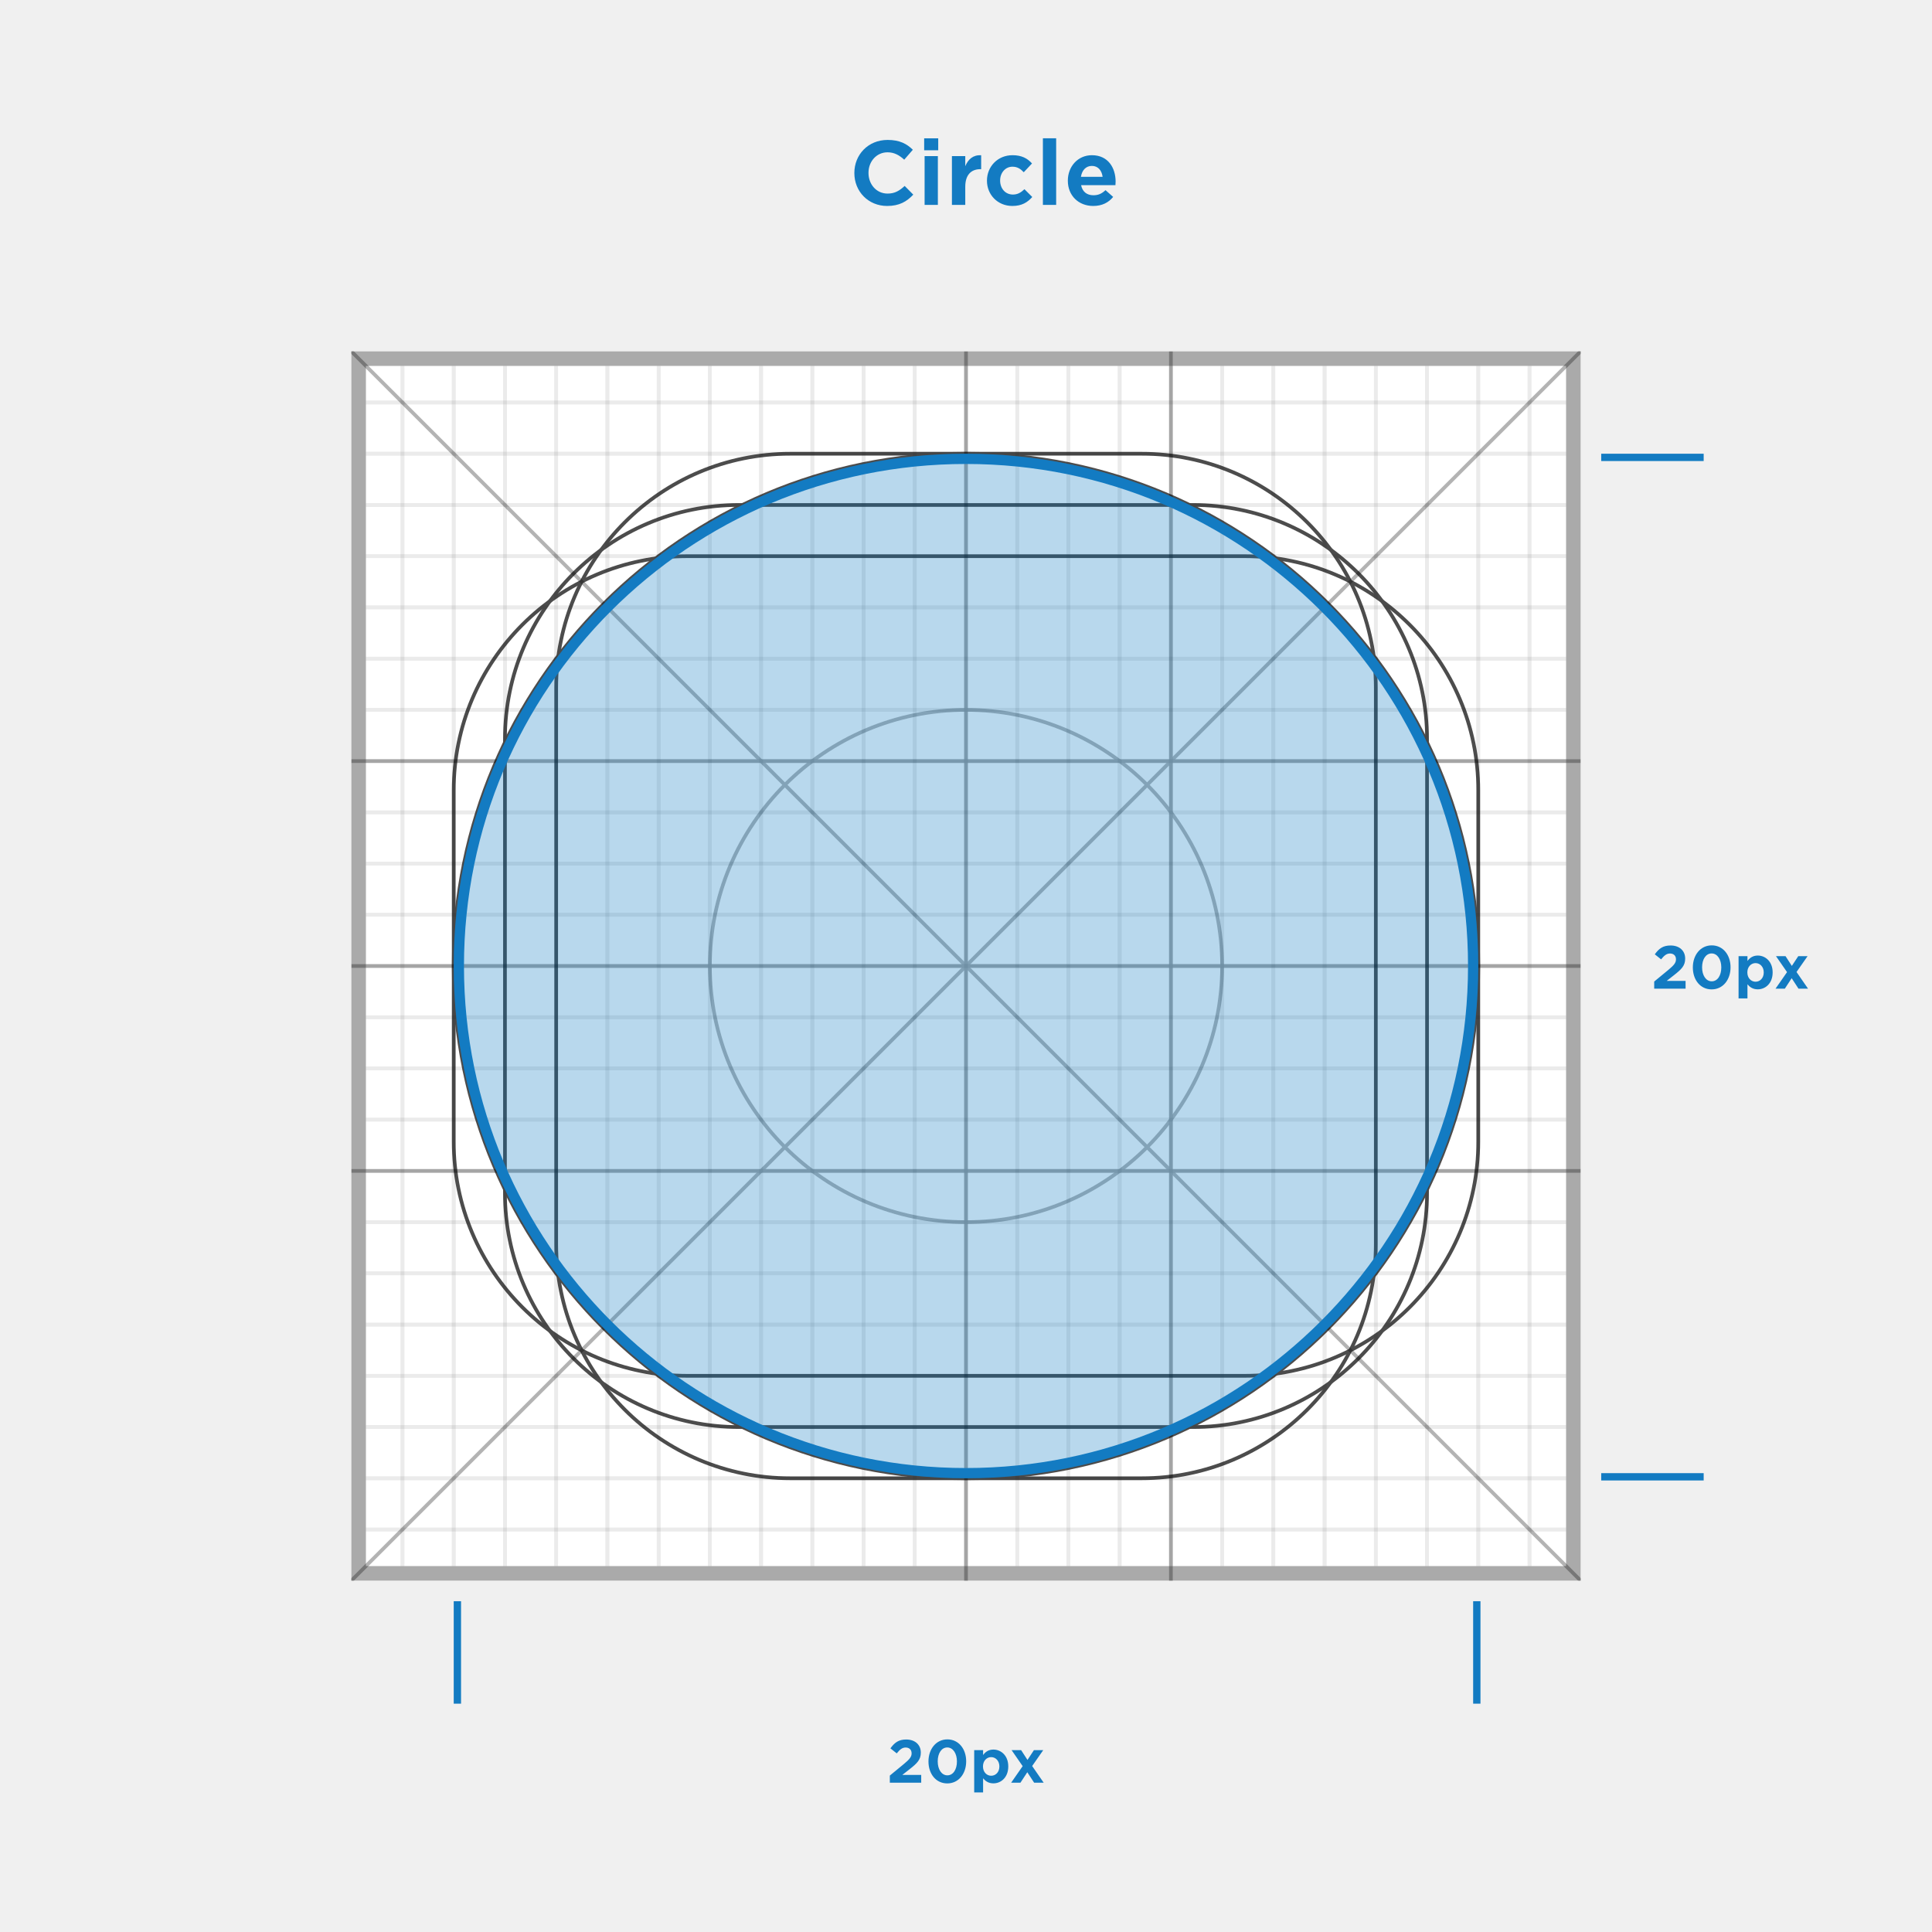
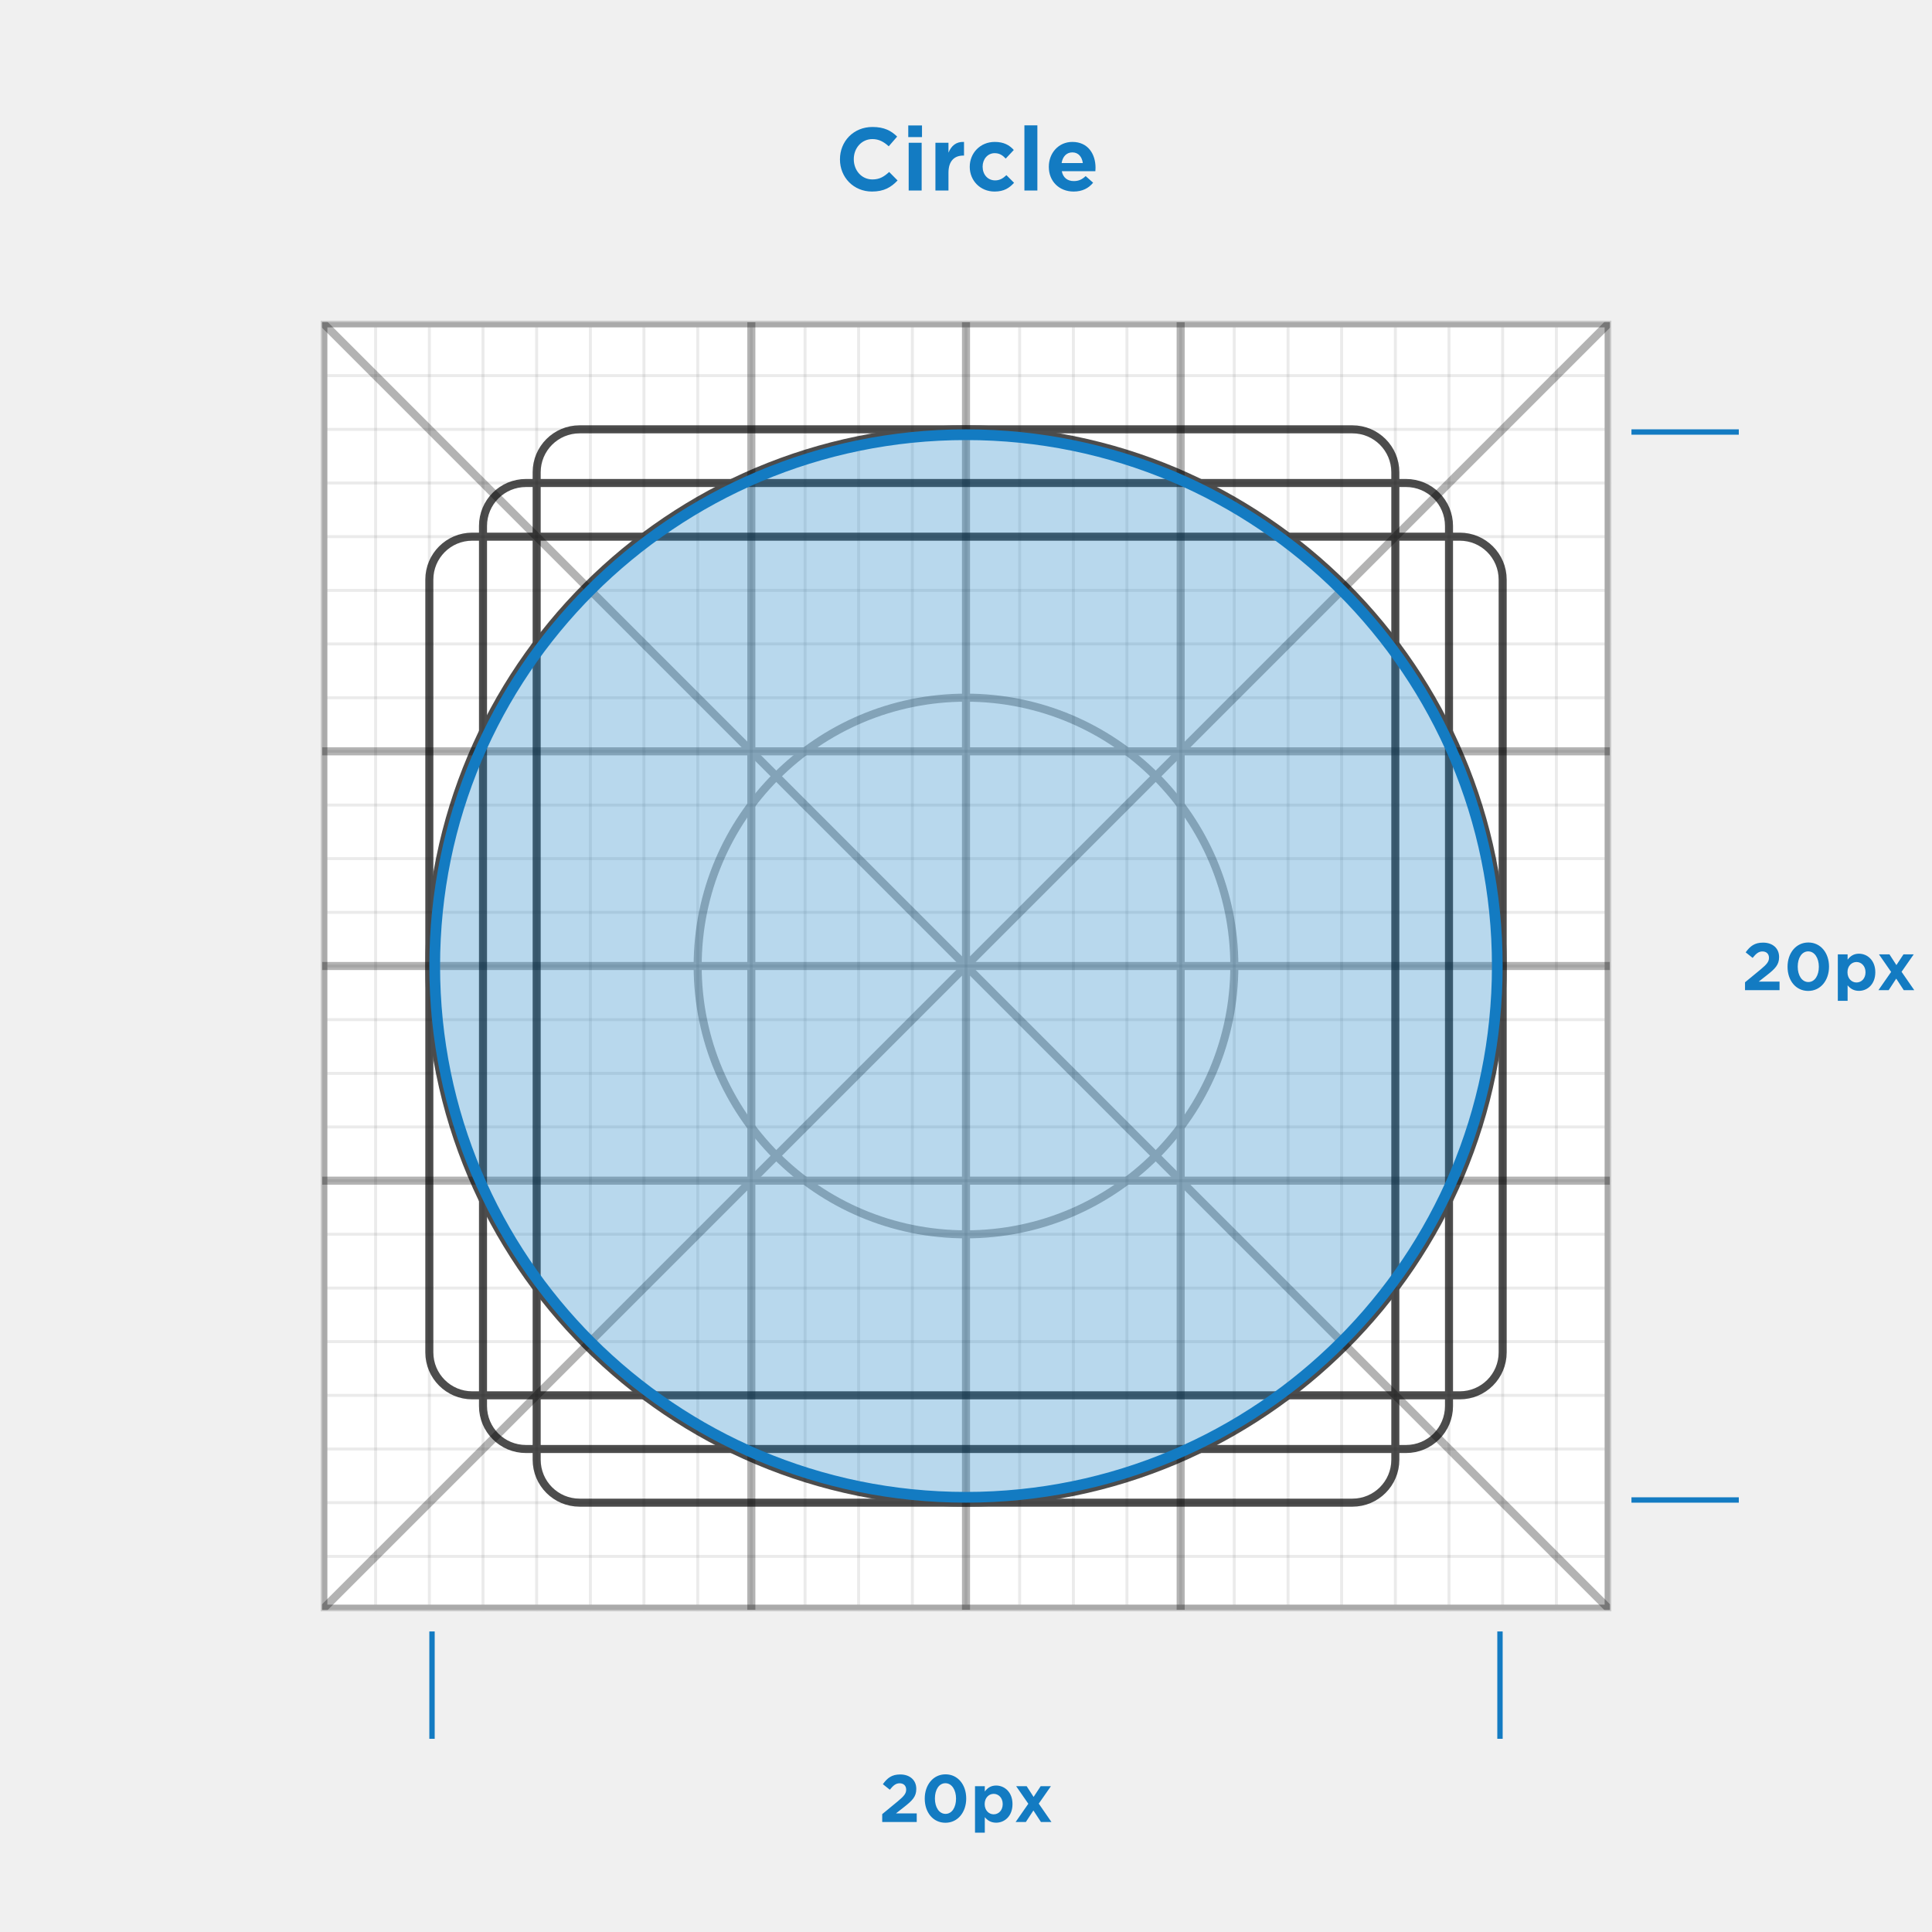
- <svg xmlns="http://www.w3.org/2000/svg" xmlns:xlink="http://www.w3.org/1999/xlink" width="264" height="264" viewBox="0 0 264 264">
-   <defs>
-     <rect id="keyline-shapes-circle-a" width="168" height="168" />
-     <circle id="keyline-shapes-circle-c" cx="84" cy="84" r="70" />
-   </defs>
-   <g fill="none" fill-rule="evenodd" transform="translate(48 18)">
-     <g transform="translate(0 30)">
-       <mask id="keyline-shapes-circle-b" fill="#fff">
-         <use xlink:href="#keyline-shapes-circle-a" />
-       </mask>
-       <g mask="url(#keyline-shapes-circle-b)">
-         <rect width="168" height="169.05" fill="#FFF" />
-         <g stroke="#000" stroke-width=".5" opacity=".4">
-           <g opacity=".2">
-             <rect width="7" height="168" x="161" />
-             <rect width="7" height="168" x="154" />
-             <rect width="7" height="168" x="147" />
-             <rect width="7" height="168" x="140" />
-             <rect width="7" height="168" x="133" />
-             <rect width="7" height="168" x="126" />
-             <rect width="7" height="168" x="119" />
-             <rect width="7" height="168" x="112" />
-             <rect width="7" height="168" x="105" />
-             <rect width="7" height="168" x="98" />
-             <rect width="7" height="168" x="91" />
-             <rect width="7" height="168" x="84" />
-             <rect width="7" height="168" x="77" />
-             <rect width="7" height="168" x="70" />
-             <rect width="7" height="168" x="63" />
-             <rect width="7" height="168" x="56" />
-             <rect width="7" height="168" x="49" />
-             <rect width="7" height="168" x="42" />
-             <rect width="7" height="168" x="35" />
-             <rect width="7" height="168" x="28" />
-             <rect width="7" height="168" x="21" />
-             <rect width="7" height="168" x="14" />
-             <rect width="7" height="168" x="7" />
-             <rect width="7" height="168" />
-           </g>
-           <g opacity=".2" transform="rotate(90 84 84)">
-             <rect width="7" height="168" x="161" />
-             <rect width="7" height="168" x="154" />
-             <rect width="7" height="168" x="147" />
-             <rect width="7" height="168" x="140" />
-             <rect width="7" height="168" x="133" />
-             <rect width="7" height="168" x="126" />
-             <rect width="7" height="168" x="119" />
-             <rect width="7" height="168" x="112" />
-             <rect width="7" height="168" x="105" />
-             <rect width="7" height="168" x="98" />
-             <rect width="7" height="168" x="91" />
-             <rect width="7" height="168" x="84" />
-             <rect width="7" height="168" x="77" />
-             <rect width="7" height="168" x="70" />
-             <rect width="7" height="168" x="63" />
-             <rect width="7" height="168" x="56" />
-             <rect width="7" height="168" x="49" />
-             <rect width="7" height="168" x="42" />
-             <rect width="7" height="168" x="35" />
-             <rect width="7" height="168" x="28" />
-             <rect width="7" height="168" x="21" />
-             <rect width="7" height="168" x="14" />
-             <rect width="7" height="168" x="7" />
-             <rect width="7" height="168" />
-           </g>
-         </g>
-         <rect width="166" height="166" x="1" y="1" stroke="#AAA" stroke-width="2" />
-       </g>
-       <g stroke="#000" mask="url(#keyline-shapes-circle-b)">
-         <g stroke-width=".5" opacity=".3">
-           <path d="M0,0 L168,168" transform="matrix(-1 0 0 1 168 0)" />
-           <path d="M0,0 L168,168" />
-           <circle cx="84" cy="84" r="35" />
-           <path d="M84 0L84 168.438M112 0L112 168.438M0 84L168 84M0 112L168 112M0 56L168 56" />
-         </g>
-         <g stroke-width=".5" opacity=".7" transform="translate(14 14)">
-           <circle cx="70" cy="70" r="70" />
-           <rect width="140" height="112" y="14" rx="32" />
-           <rect width="112" height="140" x="14" rx="32" />
-           <rect width="126" height="126" x="7" y="7" rx="32" transform="rotate(90 70 70)" />
-         </g>
-       </g>
-       <g>
-         <use fill="#137BC2" fill-opacity=".3" xlink:href="#keyline-shapes-circle-c" />
-         <circle cx="84" cy="84" r="69.3" stroke="#137BC2" stroke-width="1.4" />
-       </g>
-       <g fill="#137BC2" transform="translate(14 14)">
-         <rect width="1" height="14" y="156.8" />
-         <path d="M59.592,181.6 L59.592,180.624 L61.544,179.016 C62.28,178.4 62.568,178.072 62.568,177.584 C62.568,177.072 62.224,176.792 61.752,176.792 C61.288,176.792 60.968,177.056 60.536,177.592 L59.672,176.904 C60.24,176.12 60.792,175.696 61.832,175.696 C63.024,175.696 63.824,176.4 63.824,177.48 L63.824,177.496 C63.824,178.456 63.328,178.944 62.296,179.752 L61.296,180.536 L63.88,180.536 L63.88,181.6 L59.592,181.6 Z M67.44,181.696 C65.888,181.696 64.872,180.392 64.872,178.704 L64.872,178.688 C64.872,177.008 65.912,175.68 67.456,175.68 C68.992,175.68 70.024,176.984 70.024,178.672 L70.024,178.688 C70.024,180.368 68.992,181.696 67.44,181.696 Z M67.456,180.592 C68.256,180.592 68.76,179.776 68.76,178.704 L68.76,178.688 C68.76,177.616 68.232,176.784 67.44,176.784 C66.648,176.784 66.136,177.592 66.136,178.672 L66.136,178.688 C66.136,179.768 66.656,180.592 67.456,180.592 Z M73.44,180.648 C74.048,180.648 74.56,180.16 74.56,179.384 L74.56,179.368 C74.56,178.608 74.048,178.104 73.44,178.104 C72.832,178.104 72.32,178.608 72.32,179.368 L72.32,179.384 C72.32,180.144 72.832,180.648 73.44,180.648 Z M71.12,182.928 L71.12,177.152 L72.336,177.152 L72.336,177.816 C72.648,177.392 73.08,177.072 73.744,177.072 C74.784,177.072 75.776,177.888 75.776,179.368 L75.776,179.384 C75.776,180.864 74.8,181.688 73.744,181.688 C73.064,181.688 72.64,181.368 72.336,181 L72.336,182.928 L71.12,182.928 Z M77.536,177.152 L78.4,178.488 L79.28,177.152 L80.552,177.152 L79.04,179.32 L80.616,181.6 L79.312,181.6 L78.376,180.168 L77.44,181.6 L76.168,181.6 L77.744,179.336 L76.232,177.152 L77.536,177.152 Z" />
-         <rect width="1" height="14" x="139.3" y="156.8" />
-         <rect width="14" height="1" x="156.8" y="139.3" />
-         <rect width="14" height="1" x="156.8" />
-         <path d="M164.04,73.1 L164.04,72.124 L165.992,70.516 C166.728,69.9 167.016,69.572 167.016,69.084 C167.016,68.572 166.672,68.292 166.2,68.292 C165.736,68.292 165.416,68.556 164.984,69.092 L164.12,68.404 C164.688,67.62 165.24,67.196 166.28,67.196 C167.472,67.196 168.272,67.9 168.272,68.98 L168.272,68.996 C168.272,69.956 167.776,70.444 166.744,71.252 L165.744,72.036 L168.328,72.036 L168.328,73.1 L164.04,73.1 Z M171.888,73.196 C170.336,73.196 169.32,71.892 169.32,70.204 L169.32,70.188 C169.32,68.508 170.36,67.18 171.904,67.18 C173.44,67.18 174.472,68.484 174.472,70.172 L174.472,70.188 C174.472,71.868 173.44,73.196 171.888,73.196 Z M171.904,72.092 C172.704,72.092 173.208,71.276 173.208,70.204 L173.208,70.188 C173.208,69.116 172.68,68.284 171.888,68.284 C171.096,68.284 170.584,69.092 170.584,70.172 L170.584,70.188 C170.584,71.268 171.104,72.092 171.904,72.092 Z M177.888,72.148 C178.496,72.148 179.008,71.66 179.008,70.884 L179.008,70.868 C179.008,70.108 178.496,69.604 177.888,69.604 C177.28,69.604 176.768,70.108 176.768,70.868 L176.768,70.884 C176.768,71.644 177.28,72.148 177.888,72.148 Z M175.568,74.428 L175.568,68.652 L176.784,68.652 L176.784,69.316 C177.096,68.892 177.528,68.572 178.192,68.572 C179.232,68.572 180.224,69.388 180.224,70.868 L180.224,70.884 C180.224,72.364 179.248,73.188 178.192,73.188 C177.512,73.188 177.088,72.868 176.784,72.5 L176.784,74.428 L175.568,74.428 Z M181.984,68.652 L182.848,69.988 L183.728,68.652 L185,68.652 L183.488,70.82 L185.064,73.1 L183.76,73.1 L182.824,71.668 L181.888,73.1 L180.616,73.1 L182.192,70.836 L180.68,68.652 L181.984,68.652 Z" />
-       </g>
+ <svg xmlns="http://www.w3.org/2000/svg" width="720" height="720" viewBox="0 0 720 720" fill="none">
+   <rect width="480" height="480" transform="translate(120 120)" fill="white" />
+   <g opacity="0.4">
+     <g opacity="0.2">
+       <rect x="580" y="120" width="20" height="480" stroke="black" />
+       <rect x="560" y="120" width="20" height="480" stroke="black" />
+       <rect x="540" y="120" width="20" height="480" stroke="black" />
+       <rect x="520" y="120" width="20" height="480" stroke="black" />
+       <rect x="500" y="120" width="20" height="480" stroke="black" />
+       <rect x="480" y="120" width="20" height="480" stroke="black" />
+       <rect x="460" y="120" width="20" height="480" stroke="black" />
+       <rect x="440" y="120" width="20" height="480" stroke="black" />
+       <rect x="420" y="120" width="20" height="480" stroke="black" />
+       <rect x="400" y="120" width="20" height="480" stroke="black" />
+       <rect x="380" y="120" width="20" height="480" stroke="black" />
+       <rect x="360" y="120" width="20" height="480" stroke="black" />
+       <rect x="340" y="120" width="20" height="480" stroke="black" />
+       <rect x="320" y="120" width="20" height="480" stroke="black" />
+       <rect x="300" y="120" width="20" height="480" stroke="black" />
+       <rect x="280" y="120" width="20" height="480" stroke="black" />
+       <rect x="260" y="120" width="20" height="480" stroke="black" />
+       <rect x="240" y="120" width="20" height="480" stroke="black" />
+       <rect x="220" y="120" width="20" height="480" stroke="black" />
+       <rect x="200" y="120" width="20" height="480" stroke="black" />
+       <rect x="180" y="120" width="20" height="480" stroke="black" />
+       <rect x="160" y="120" width="20" height="480" stroke="black" />
+       <rect x="140" y="120" width="20" height="480" stroke="black" />
+       <rect x="120" y="120" width="20" height="480" stroke="black" />
    </g>
-     <path fill="#137BC2" d="M73.22,10.144 C70.652,10.144 68.744,8.164 68.744,5.656 L68.744,5.632 C68.744,3.148 70.616,1.12 73.292,1.12 C74.936,1.12 75.92,1.66 76.736,2.464 L75.56,3.82 C74.876,3.196 74.18,2.812 73.28,2.812 C71.768,2.812 70.676,4.072 70.676,5.608 L70.676,5.632 C70.676,7.168 71.744,8.452 73.28,8.452 C74.3,8.452 74.924,8.044 75.62,7.408 L76.796,8.596 C75.896,9.544 74.9,10.144 73.22,10.144 Z M78.284,2.536 L78.284,0.904 L80.204,0.904 L80.204,2.536 L78.284,2.536 Z M78.344,10 L78.344,3.328 L80.156,3.328 L80.156,10 L78.344,10 Z M82.076,10 L82.076,3.328 L83.9,3.328 L83.9,4.708 C84.296,3.772 84.944,3.16 86.072,3.208 L86.072,5.116 L85.976,5.116 C84.704,5.116 83.9,5.896 83.9,7.516 L83.9,10 L82.076,10 Z M90.332,10.144 C88.328,10.144 86.864,8.608 86.864,6.7 L86.864,6.676 C86.864,4.78 88.316,3.208 90.356,3.208 C91.604,3.208 92.396,3.64 93.02,4.336 L91.892,5.536 C91.46,5.08 91.028,4.78 90.344,4.78 C89.36,4.78 88.664,5.632 88.664,6.652 L88.664,6.676 C88.664,7.732 89.348,8.584 90.416,8.584 C91.064,8.584 91.52,8.296 91.988,7.852 L93.056,8.92 C92.408,9.64 91.652,10.144 90.332,10.144 Z M94.508,10 L94.508,0.892 L96.32,0.892 L96.32,10 L94.508,10 Z M101.384,10.144 C99.392,10.144 97.916,8.74 97.916,6.7 L97.916,6.676 C97.916,4.768 99.272,3.208 101.204,3.208 C103.412,3.208 104.444,4.924 104.444,6.82 C104.444,6.964 104.432,7.132 104.42,7.3 L99.728,7.3 C99.908,8.212 100.532,8.68 101.408,8.68 C102.068,8.68 102.536,8.476 103.064,7.984 L104.108,8.908 C103.484,9.676 102.596,10.144 101.384,10.144 Z M99.704,6.16 L102.668,6.16 C102.548,5.284 102.044,4.672 101.204,4.672 C100.388,4.672 99.848,5.26 99.704,6.16 Z" />
+     <g opacity="0.2">
+       <rect x="600" y="580" width="20" height="480" transform="rotate(90 600 580)" stroke="black" />
+       <rect x="600" y="560" width="20" height="480" transform="rotate(90 600 560)" stroke="black" />
+       <rect x="600" y="540" width="20" height="480" transform="rotate(90 600 540)" stroke="black" />
+       <rect x="600" y="520" width="20" height="480" transform="rotate(90 600 520)" stroke="black" />
+       <rect x="600" y="500" width="20" height="480" transform="rotate(90 600 500)" stroke="black" />
+       <rect x="600" y="480" width="20" height="480" transform="rotate(90 600 480)" stroke="black" />
+       <rect x="600" y="460" width="20" height="480" transform="rotate(90 600 460)" stroke="black" />
+       <rect x="600" y="440" width="20" height="480" transform="rotate(90 600 440)" stroke="black" />
+       <rect x="600" y="420" width="20" height="480" transform="rotate(90 600 420)" stroke="black" />
+       <rect x="600" y="400" width="20" height="480" transform="rotate(90 600 400)" stroke="black" />
+       <rect x="600" y="380" width="20" height="480" transform="rotate(90 600 380)" stroke="black" />
+       <rect x="600" y="360" width="20" height="480" transform="rotate(90 600 360)" stroke="black" />
+       <rect x="600" y="340" width="20" height="480" transform="rotate(90 600 340)" stroke="black" />
+       <rect x="600" y="320" width="20" height="480" transform="rotate(90 600 320)" stroke="black" />
+       <rect x="600" y="300" width="20" height="480" transform="rotate(90 600 300)" stroke="black" />
+       <rect x="600" y="280" width="20" height="480" transform="rotate(90 600 280)" stroke="black" />
+       <rect x="600" y="260" width="20" height="480" transform="rotate(90 600 260)" stroke="black" />
+       <rect x="600" y="240" width="20" height="480" transform="rotate(90 600 240)" stroke="black" />
+       <rect x="600" y="220" width="20" height="480" transform="rotate(90 600 220)" stroke="black" />
+       <rect x="600" y="200" width="20" height="480" transform="rotate(90 600 200)" stroke="black" />
+       <rect x="600" y="180" width="20" height="480" transform="rotate(90 600 180)" stroke="black" />
+       <rect x="600" y="160" width="20" height="480" transform="rotate(90 600 160)" stroke="black" />
+       <rect x="600" y="140" width="20" height="480" transform="rotate(90 600 140)" stroke="black" />
+       <rect x="600" y="120" width="20" height="480" transform="rotate(90 600 120)" stroke="black" />
+     </g>
  </g>
+   <rect x="121" y="121" width="478" height="478" stroke="#AAAAAA" stroke-width="2" />
+   <mask id="mask0" mask-type="alpha" maskUnits="userSpaceOnUse" x="120" y="120" width="480" height="480">
+     <rect x="120" y="120" width="480" height="480" fill="white" />
+   </mask>
+   <g mask="url(#mask0)">
+     <g opacity="0.3">
+       <path d="M600 120L120 600" stroke="black" stroke-width="3" />
+       <path d="M120 120L600 600" stroke="black" stroke-width="3" />
+       <path fill-rule="evenodd" clip-rule="evenodd" d="M360 460C415.228 460 460 415.228 460 360C460 304.772 415.228 260 360 260C304.772 260 260 304.772 260 360C260 415.228 304.772 460 360 460Z" stroke="black" stroke-width="3" />
+       <path d="M360 120V600" stroke="black" stroke-width="3" />
+       <path d="M280 120V600" stroke="black" stroke-width="3" />
+       <path d="M440 120V600" stroke="black" stroke-width="3" />
+       <path d="M120 360H600" stroke="black" stroke-width="3" />
+       <path d="M120 440H600" stroke="black" stroke-width="3" />
+       <path d="M120 280H600" stroke="black" stroke-width="3" />
+     </g>
+     <g opacity="0.7">
+       <path fill-rule="evenodd" clip-rule="evenodd" d="M360 560C470.457 560 560 470.457 560 360C560 249.543 470.457 160 360 160C249.543 160 160 249.543 160 360C160 470.457 249.543 560 360 560Z" stroke="black" stroke-width="3" />
+       <rect x="160" y="200" width="400" height="320" rx="16" stroke="black" stroke-width="3" />
+       <rect x="200" y="160" width="320" height="400" rx="16" stroke="black" stroke-width="3" />
+       <rect x="540" y="180" width="360" height="360" rx="16" transform="rotate(90 540 180)" stroke="black" stroke-width="3" />
+     </g>
+   </g>
+   <path d="M558 360C558 469.352 469.352 558 360 558C250.648 558 162 469.352 162 360C162 250.648 250.648 162 360 162C469.352 162 558 250.648 558 360Z" fill="#137BC2" fill-opacity="0.3" stroke="#137BC2" stroke-width="4" />
+   <rect x="160" y="608" width="2" height="40" fill="#137BC2" />
+   <path d="M328.777 679H341.641V675.808H333.889L336.889 673.456C339.985 671.032 341.473 669.568 341.473 666.688V666.64C341.473 663.4 339.073 661.288 335.497 661.288C332.377 661.288 330.721 662.56 329.017 664.912L331.609 666.976C332.905 665.368 333.865 664.576 335.257 664.576C336.673 664.576 337.705 665.416 337.705 666.952C337.705 668.416 336.841 669.4 334.633 671.248L328.777 676.072V679ZM352.328 679.288C356.984 679.288 360.08 675.304 360.08 670.264V670.216C360.08 665.152 356.984 661.24 352.376 661.24C347.744 661.24 344.624 665.224 344.624 670.264V670.312C344.624 675.376 347.672 679.288 352.328 679.288ZM352.376 675.976C349.976 675.976 348.416 673.504 348.416 670.264V670.216C348.416 666.976 349.952 664.552 352.328 664.552C354.704 664.552 356.288 667.048 356.288 670.264V670.312C356.288 673.528 354.776 675.976 352.376 675.976ZM370.319 676.144C368.495 676.144 366.959 674.632 366.959 672.352V672.304C366.959 670.024 368.495 668.512 370.319 668.512C372.143 668.512 373.679 670.024 373.679 672.304V672.352C373.679 674.68 372.143 676.144 370.319 676.144ZM363.359 682.984H367.007V677.2C367.919 678.304 369.191 679.264 371.231 679.264C374.399 679.264 377.327 676.792 377.327 672.352V672.304C377.327 667.864 374.351 665.416 371.231 665.416C369.239 665.416 367.943 666.376 367.007 667.648V665.656H363.359V682.984ZM382.601 665.656H378.689L383.225 672.208L378.497 679H382.313L385.121 674.704L387.929 679H391.841L387.113 672.16L391.649 665.656H387.833L385.193 669.664L382.601 665.656Z" fill="#137BC2" />
+   <rect x="558" y="608" width="2" height="40" fill="#137BC2" />
+   <rect x="608" y="558" width="40" height="2" fill="#137BC2" />
+   <rect x="608" y="160" width="40" height="2" fill="#137BC2" />
+   <path d="M650.32 369H663.184V365.808H655.432L658.432 363.456C661.528 361.032 663.016 359.568 663.016 356.688V356.64C663.016 353.4 660.616 351.288 657.04 351.288C653.92 351.288 652.264 352.56 650.56 354.912L653.152 356.976C654.448 355.368 655.408 354.576 656.8 354.576C658.216 354.576 659.248 355.416 659.248 356.952C659.248 358.416 658.384 359.4 656.176 361.248L650.32 366.072V369ZM673.871 369.288C678.527 369.288 681.623 365.304 681.623 360.264V360.216C681.623 355.152 678.527 351.24 673.919 351.24C669.287 351.24 666.167 355.224 666.167 360.264V360.312C666.167 365.376 669.215 369.288 673.871 369.288ZM673.919 365.976C671.519 365.976 669.959 363.504 669.959 360.264V360.216C669.959 356.976 671.495 354.552 673.871 354.552C676.247 354.552 677.831 357.048 677.831 360.264V360.312C677.831 363.528 676.319 365.976 673.919 365.976ZM691.862 366.144C690.038 366.144 688.502 364.632 688.502 362.352V362.304C688.502 360.024 690.038 358.512 691.862 358.512C693.686 358.512 695.222 360.024 695.222 362.304V362.352C695.222 364.68 693.686 366.144 691.862 366.144ZM684.902 372.984H688.55V367.2C689.462 368.304 690.734 369.264 692.774 369.264C695.942 369.264 698.87 366.792 698.87 362.352V362.304C698.87 357.864 695.894 355.416 692.774 355.416C690.782 355.416 689.486 356.376 688.55 357.648V355.656H684.902V372.984ZM704.144 355.656H700.232L704.768 362.208L700.04 369H703.856L706.664 364.704L709.472 369H713.384L708.656 362.16L713.192 355.656H709.376L706.736 359.664L704.144 355.656Z" fill="#137BC2" />
+   <path d="M324.965 71.384C329.445 71.384 332.101 69.784 334.501 67.256L331.365 64.088C329.509 65.784 327.845 66.872 325.125 66.872C321.029 66.872 318.181 63.448 318.181 59.352V59.288C318.181 55.192 321.093 51.832 325.125 51.832C327.525 51.832 329.381 52.856 331.205 54.52L334.341 50.904C332.165 48.76 329.541 47.32 325.157 47.32C318.021 47.32 313.029 52.728 313.029 59.352V59.416C313.029 66.104 318.117 71.384 324.965 71.384ZM338.481 51.096H343.601V46.744H338.481V51.096ZM338.641 71H343.473V53.208H338.641V71ZM348.604 71H353.468V64.376C353.468 60.056 355.612 57.976 359.004 57.976H359.26V52.888C356.252 52.76 354.524 54.392 353.468 56.888V53.208H348.604V71ZM370.644 71.384C374.164 71.384 376.18 70.04 377.908 68.12L375.06 65.272C373.812 66.456 372.596 67.224 370.868 67.224C368.02 67.224 366.196 64.952 366.196 62.136V62.072C366.196 59.352 368.052 57.08 370.676 57.08C372.5 57.08 373.652 57.88 374.804 59.096L377.812 55.896C376.148 54.04 374.036 52.888 370.708 52.888C365.268 52.888 361.396 57.08 361.396 62.136V62.2C361.396 67.288 365.3 71.384 370.644 71.384ZM381.766 71H386.598V46.712H381.766V71ZM400.113 71.384C403.345 71.384 405.713 70.136 407.377 68.088L404.593 65.624C403.185 66.936 401.937 67.48 400.177 67.48C397.841 67.48 396.177 66.232 395.697 63.8H408.209C408.241 63.352 408.273 62.904 408.273 62.52C408.273 57.464 405.521 52.888 399.633 52.888C394.481 52.888 390.865 57.048 390.865 62.136V62.2C390.865 67.64 394.801 71.384 400.113 71.384ZM395.633 60.76C396.017 58.36 397.457 56.792 399.633 56.792C401.873 56.792 403.217 58.424 403.537 60.76H395.633Z" fill="#137BC2" />
</svg>
